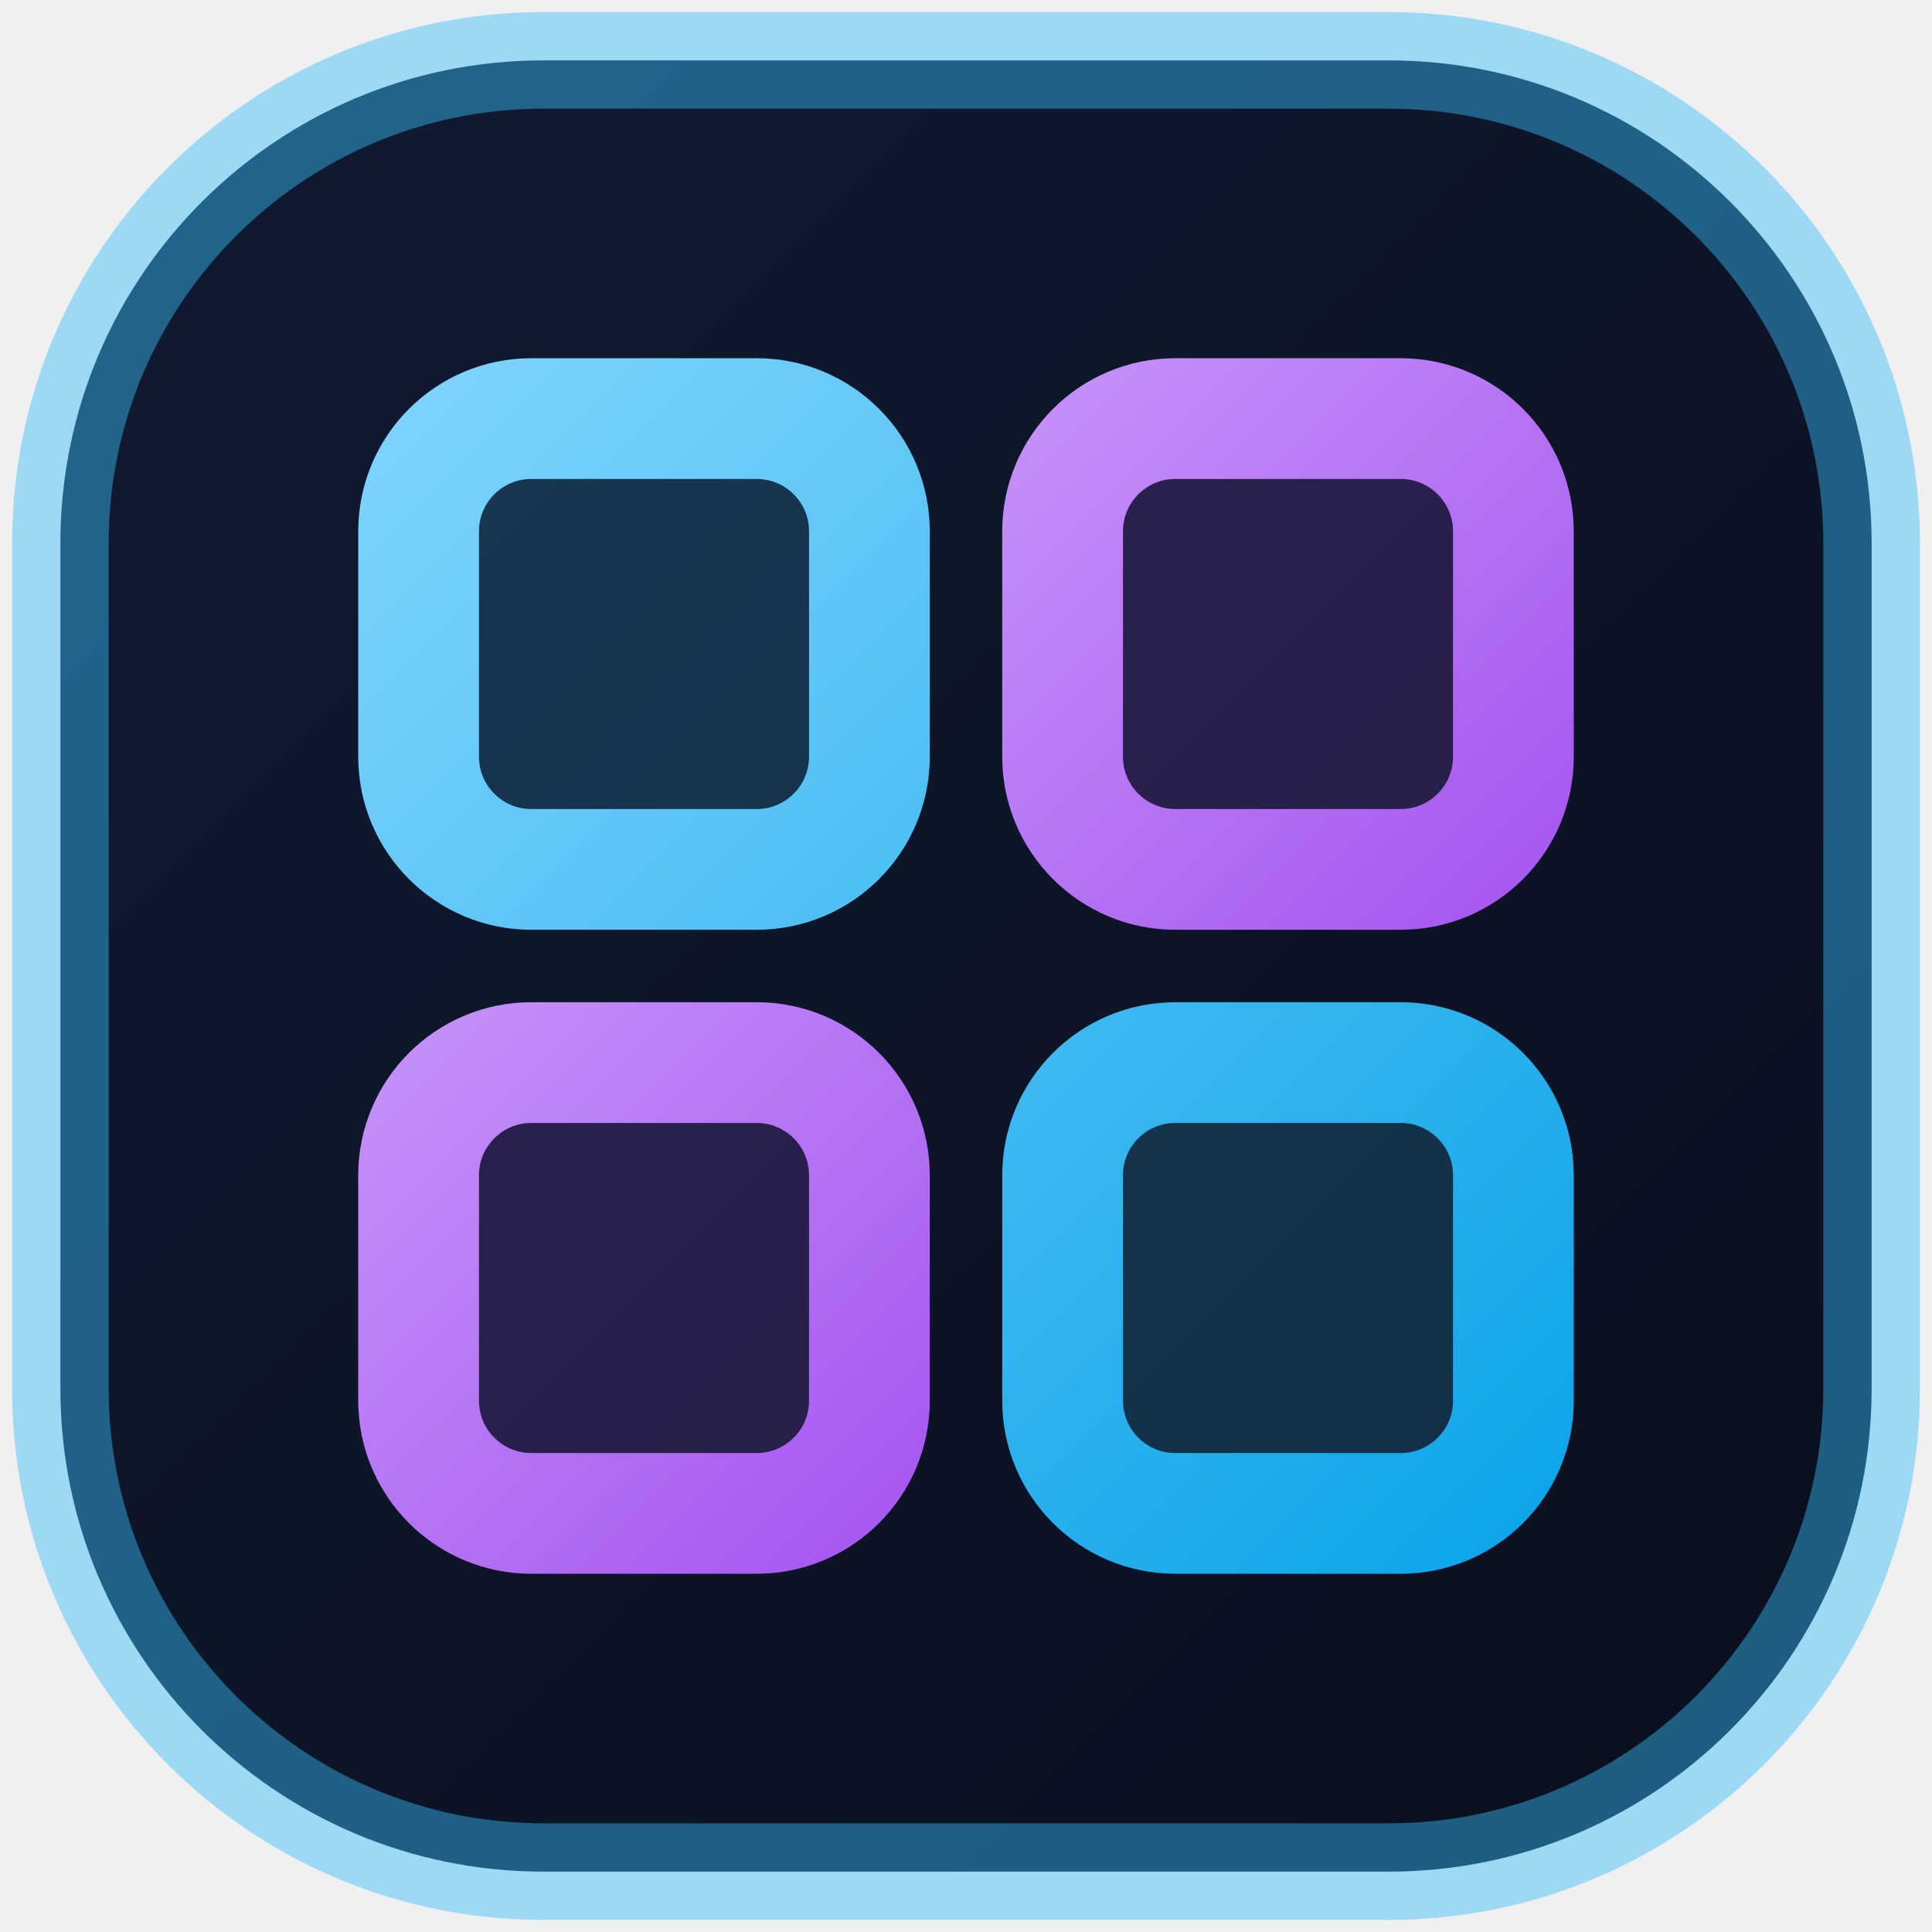
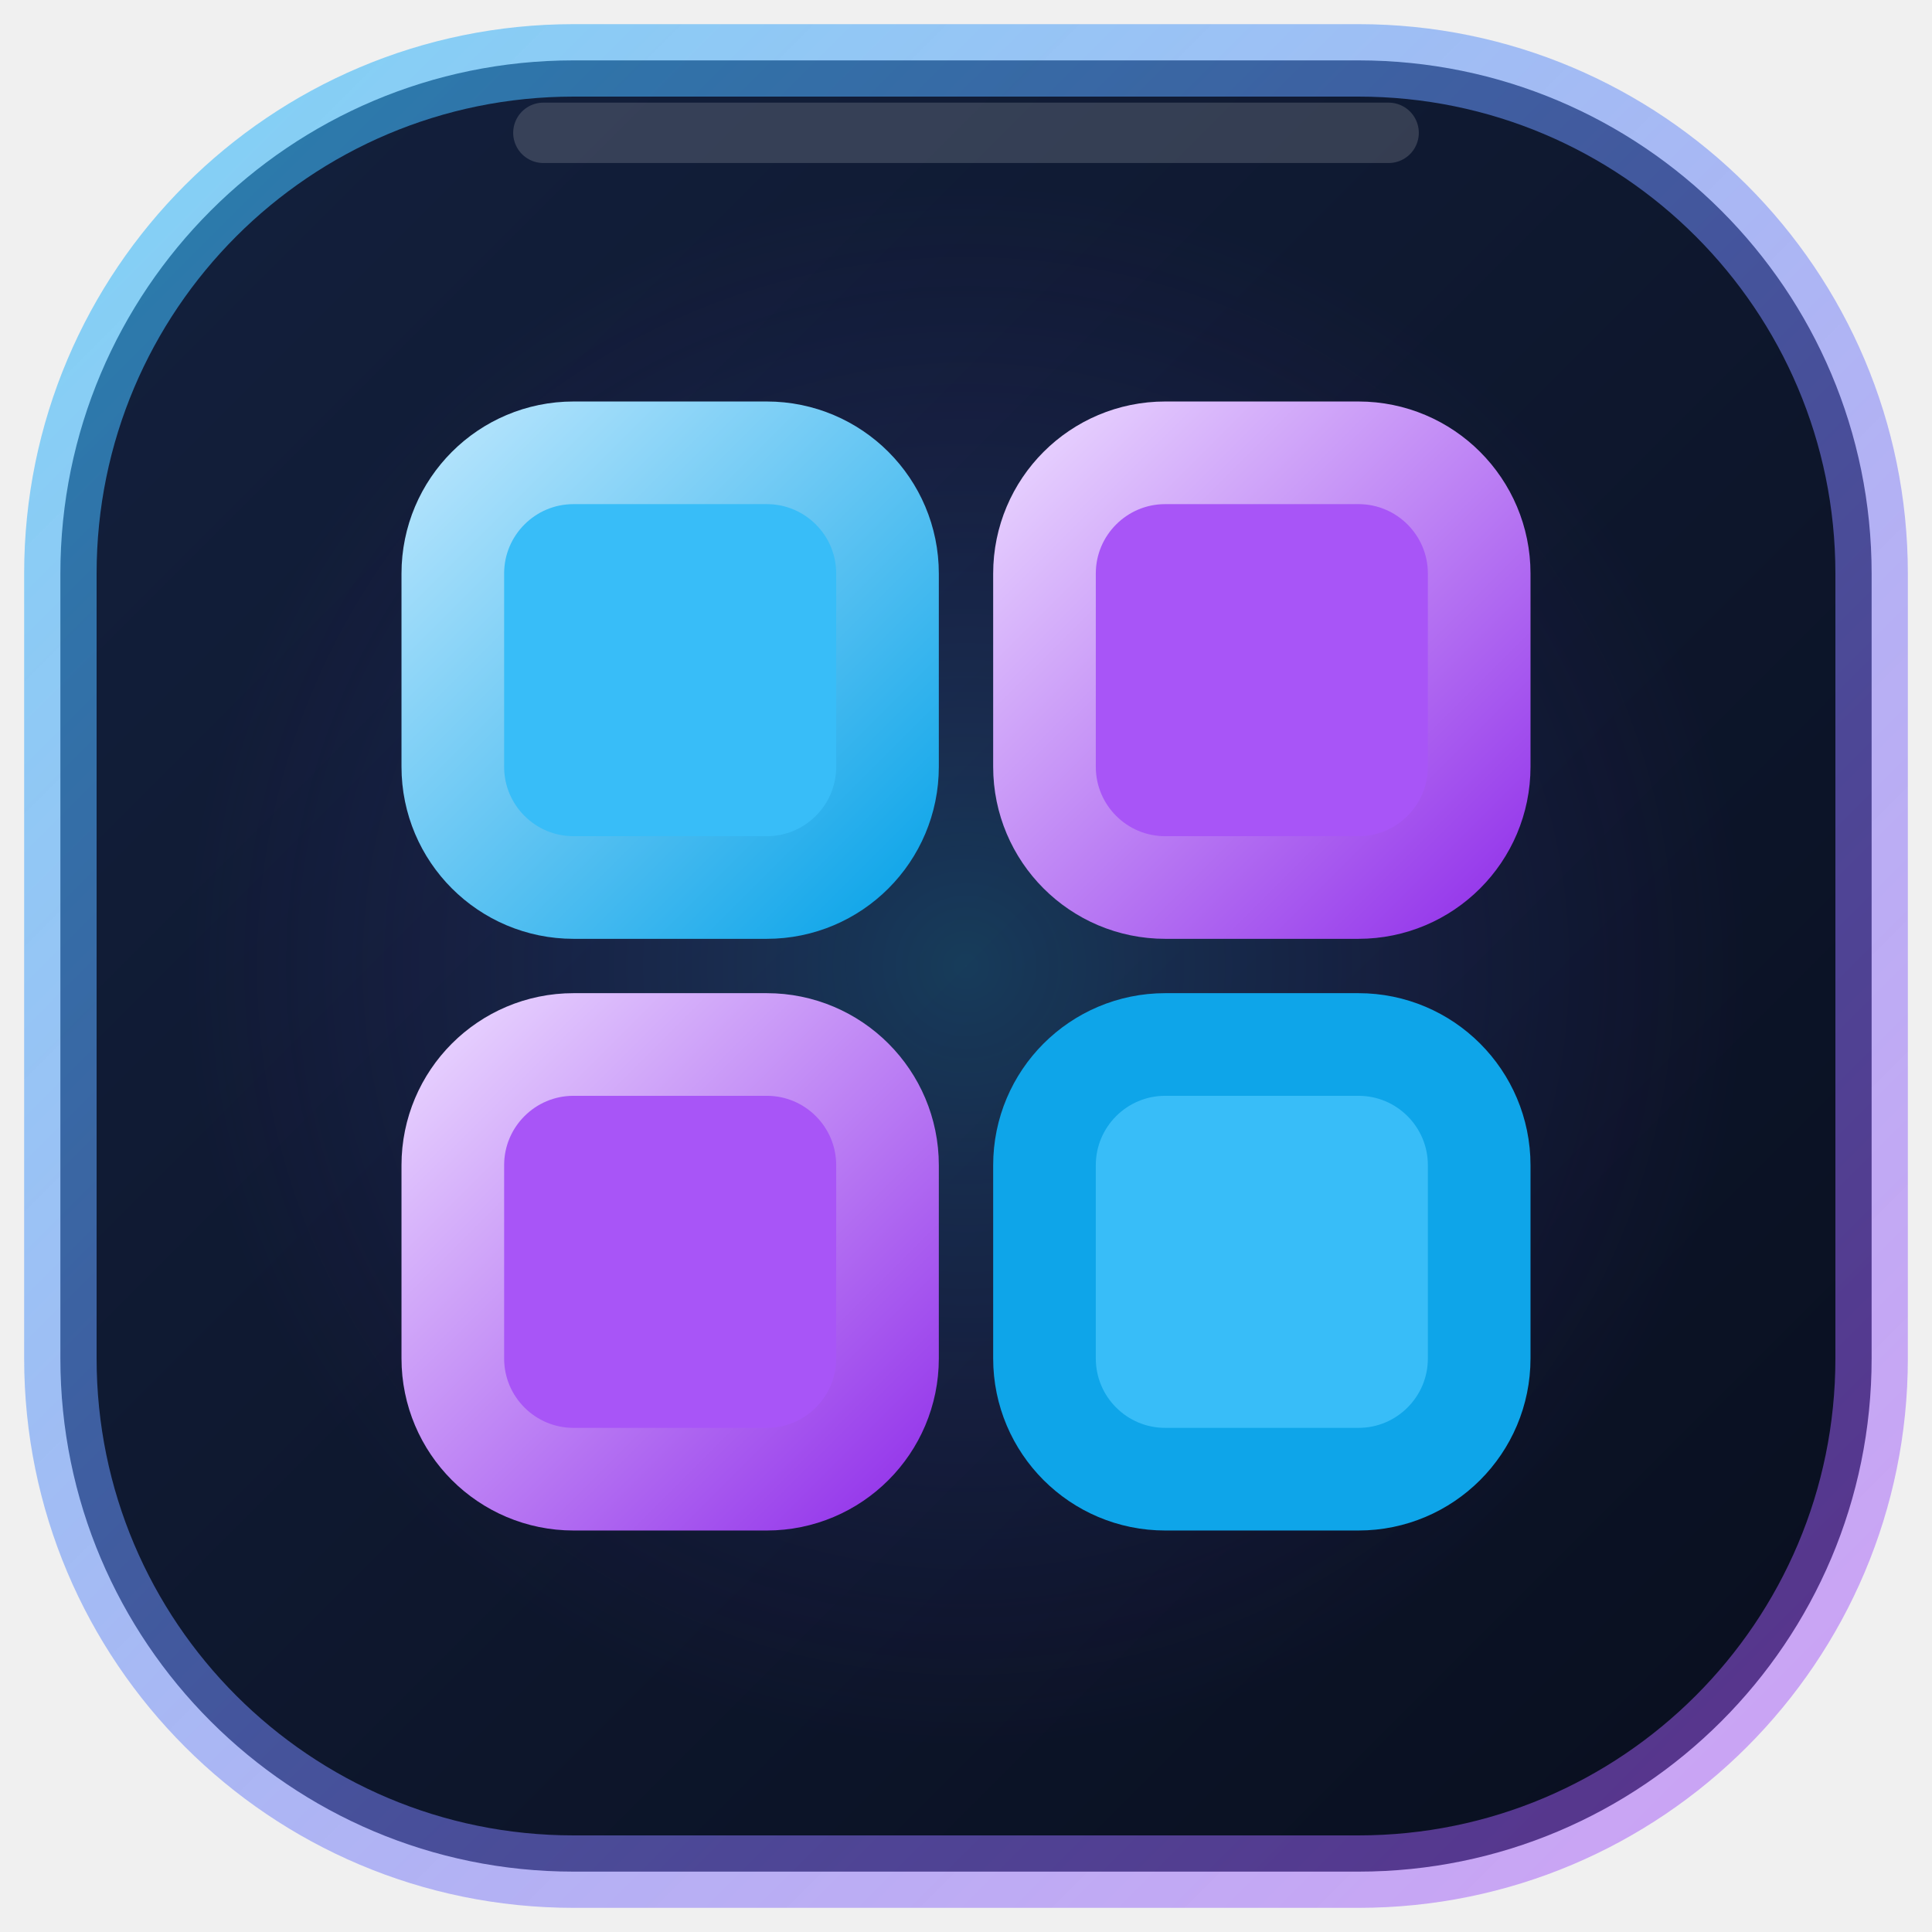
- <svg xmlns="http://www.w3.org/2000/svg" viewBox="0 0 24 24" width="24" height="24" fill="none">
+ <svg xmlns="http://www.w3.org/2000/svg" viewBox="0 0 32 32" width="32" height="32" fill="none">
  <defs>
-     <linearGradient id="bg" x1="0" y1="0" x2="24" y2="24" gradientUnits="userSpaceOnUse">
-       <stop offset="0%" stop-color="#111b33" />
-       <stop offset="100%" stop-color="#090e1c" />
+     <linearGradient id="bg" x1="2" y1="2" x2="30" y2="30" gradientUnits="userSpaceOnUse">
+       <stop offset="0%" stop-color="#13203d" />
+       <stop offset="100%" stop-color="#090f1f" />
    </linearGradient>
-     <linearGradient id="cy" x1="5" y1="5" x2="19" y2="19" gradientUnits="userSpaceOnUse">
-       <stop offset="0%" stop-color="#7dd3fc" />
+     <radialGradient id="gl" cx="16" cy="16" r="13" gradientUnits="userSpaceOnUse">
+       <stop offset="0%" stop-color="#38bdf8" stop-opacity="0.22" />
+       <stop offset="100%" stop-color="#7c3aed" stop-opacity="0" />
+     </radialGradient>
+     <linearGradient id="bd" x1="2" y1="2" x2="30" y2="30" gradientUnits="userSpaceOnUse">
+       <stop offset="0%" stop-color="#38bdf8" stop-opacity="0.6" />
+       <stop offset="100%" stop-color="#a855f7" stop-opacity="0.5" />
+     </linearGradient>
+     <linearGradient id="cy" x1="7" y1="7" x2="15" y2="15" gradientUnits="userSpaceOnUse">
+       <stop offset="0%" stop-color="#bae6fd" />
      <stop offset="100%" stop-color="#0ea5e9" />
    </linearGradient>
-     <linearGradient id="pr" x1="5" y1="5" x2="19" y2="19" gradientUnits="userSpaceOnUse">
-       <stop offset="0%" stop-color="#d8b4fe" />
+     <linearGradient id="pr" x1="17" y1="7" x2="25" y2="15" gradientUnits="userSpaceOnUse">
+       <stop offset="0%" stop-color="#e9d5ff" />
      <stop offset="100%" stop-color="#9333ea" />
    </linearGradient>
+     <style>
+       .p1 { animation: hi 3.6s ease-in-out 0s infinite; }
+       .p2 { animation: hi 3.6s ease-in-out 1.8s infinite; }
+       @keyframes hi { 0%, 100% { fill-opacity: 0.16; } 50% { fill-opacity: 0.36; } }
+     </style>
  </defs>
-   <rect x="0.75" y="0.75" width="22.5" height="22.5" rx="6" fill="url(#bg)" stroke="#38bdf8" stroke-opacity="0.45" stroke-width="1.2" />
-   <rect x="5.2" y="5.2" width="5.6" height="5.6" rx="1.4" fill="#38bdf8" fill-opacity="0.18" stroke="url(#cy)" stroke-width="1.5" />
-   <rect x="13.2" y="5.2" width="5.6" height="5.6" rx="1.4" fill="#a855f7" fill-opacity="0.18" stroke="url(#pr)" stroke-width="1.5" />
-   <rect x="5.2" y="13.2" width="5.6" height="5.6" rx="1.4" fill="#a855f7" fill-opacity="0.18" stroke="url(#pr)" stroke-width="1.5" />
-   <rect x="13.2" y="13.2" width="5.6" height="5.6" rx="1.4" fill="#38bdf8" fill-opacity="0.18" stroke="url(#cy)" stroke-width="1.5" />
+   <rect x="1" y="1" width="30" height="30" rx="8.5" fill="url(#bg)" stroke="url(#bd)" stroke-width="1.2" />
+   <rect x="2" y="2" width="28" height="28" rx="7.5" fill="url(#gl)" />
+   <path d="M9 2.2h14" stroke="#ffffff" stroke-opacity="0.16" stroke-width="1" stroke-linecap="round" />
+   <rect class="p1" x="7.5" y="7.5" width="7.2" height="7.2" rx="2" fill="#38bdf8" stroke="url(#cy)" stroke-width="1.7" />
+   <rect class="p2" x="17.3" y="7.5" width="7.2" height="7.2" rx="2" fill="#a855f7" stroke="url(#pr)" stroke-width="1.7" />
+   <rect class="p2" x="7.5" y="17.3" width="7.2" height="7.2" rx="2" fill="#a855f7" stroke="url(#pr)" stroke-width="1.7" />
+   <rect class="p1" x="17.3" y="17.3" width="7.2" height="7.2" rx="2" fill="#38bdf8" stroke="url(#cy)" stroke-width="1.7" />
</svg>
